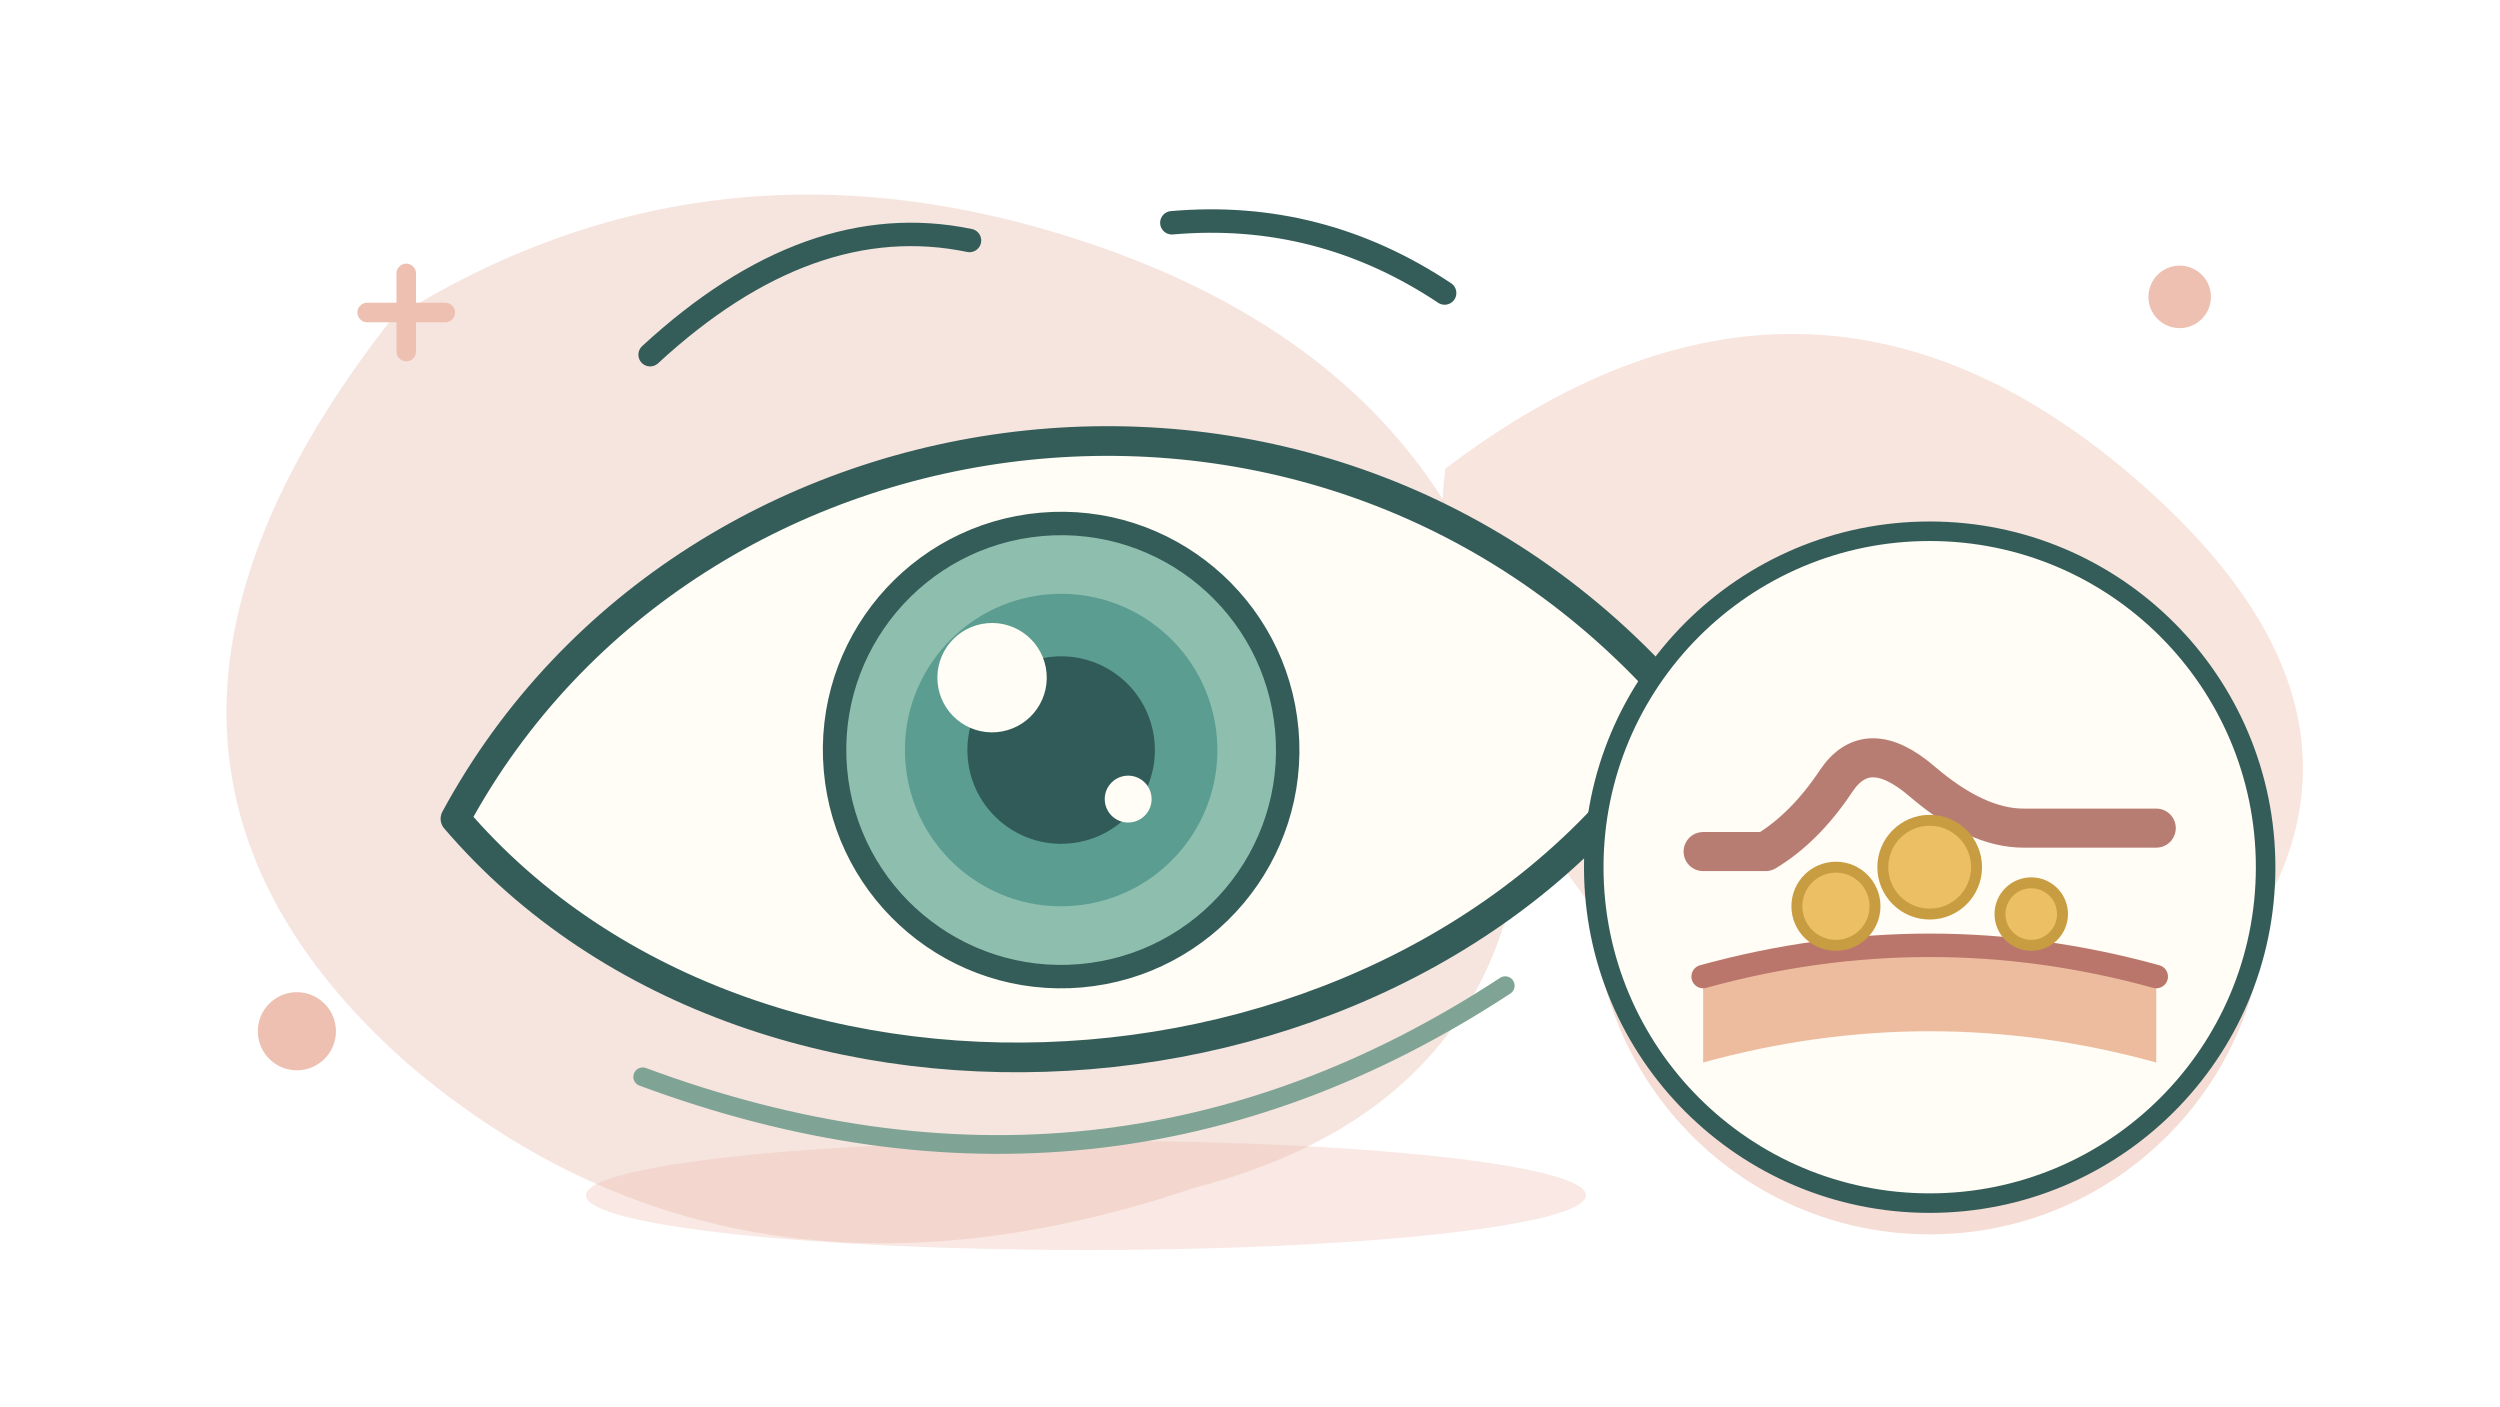
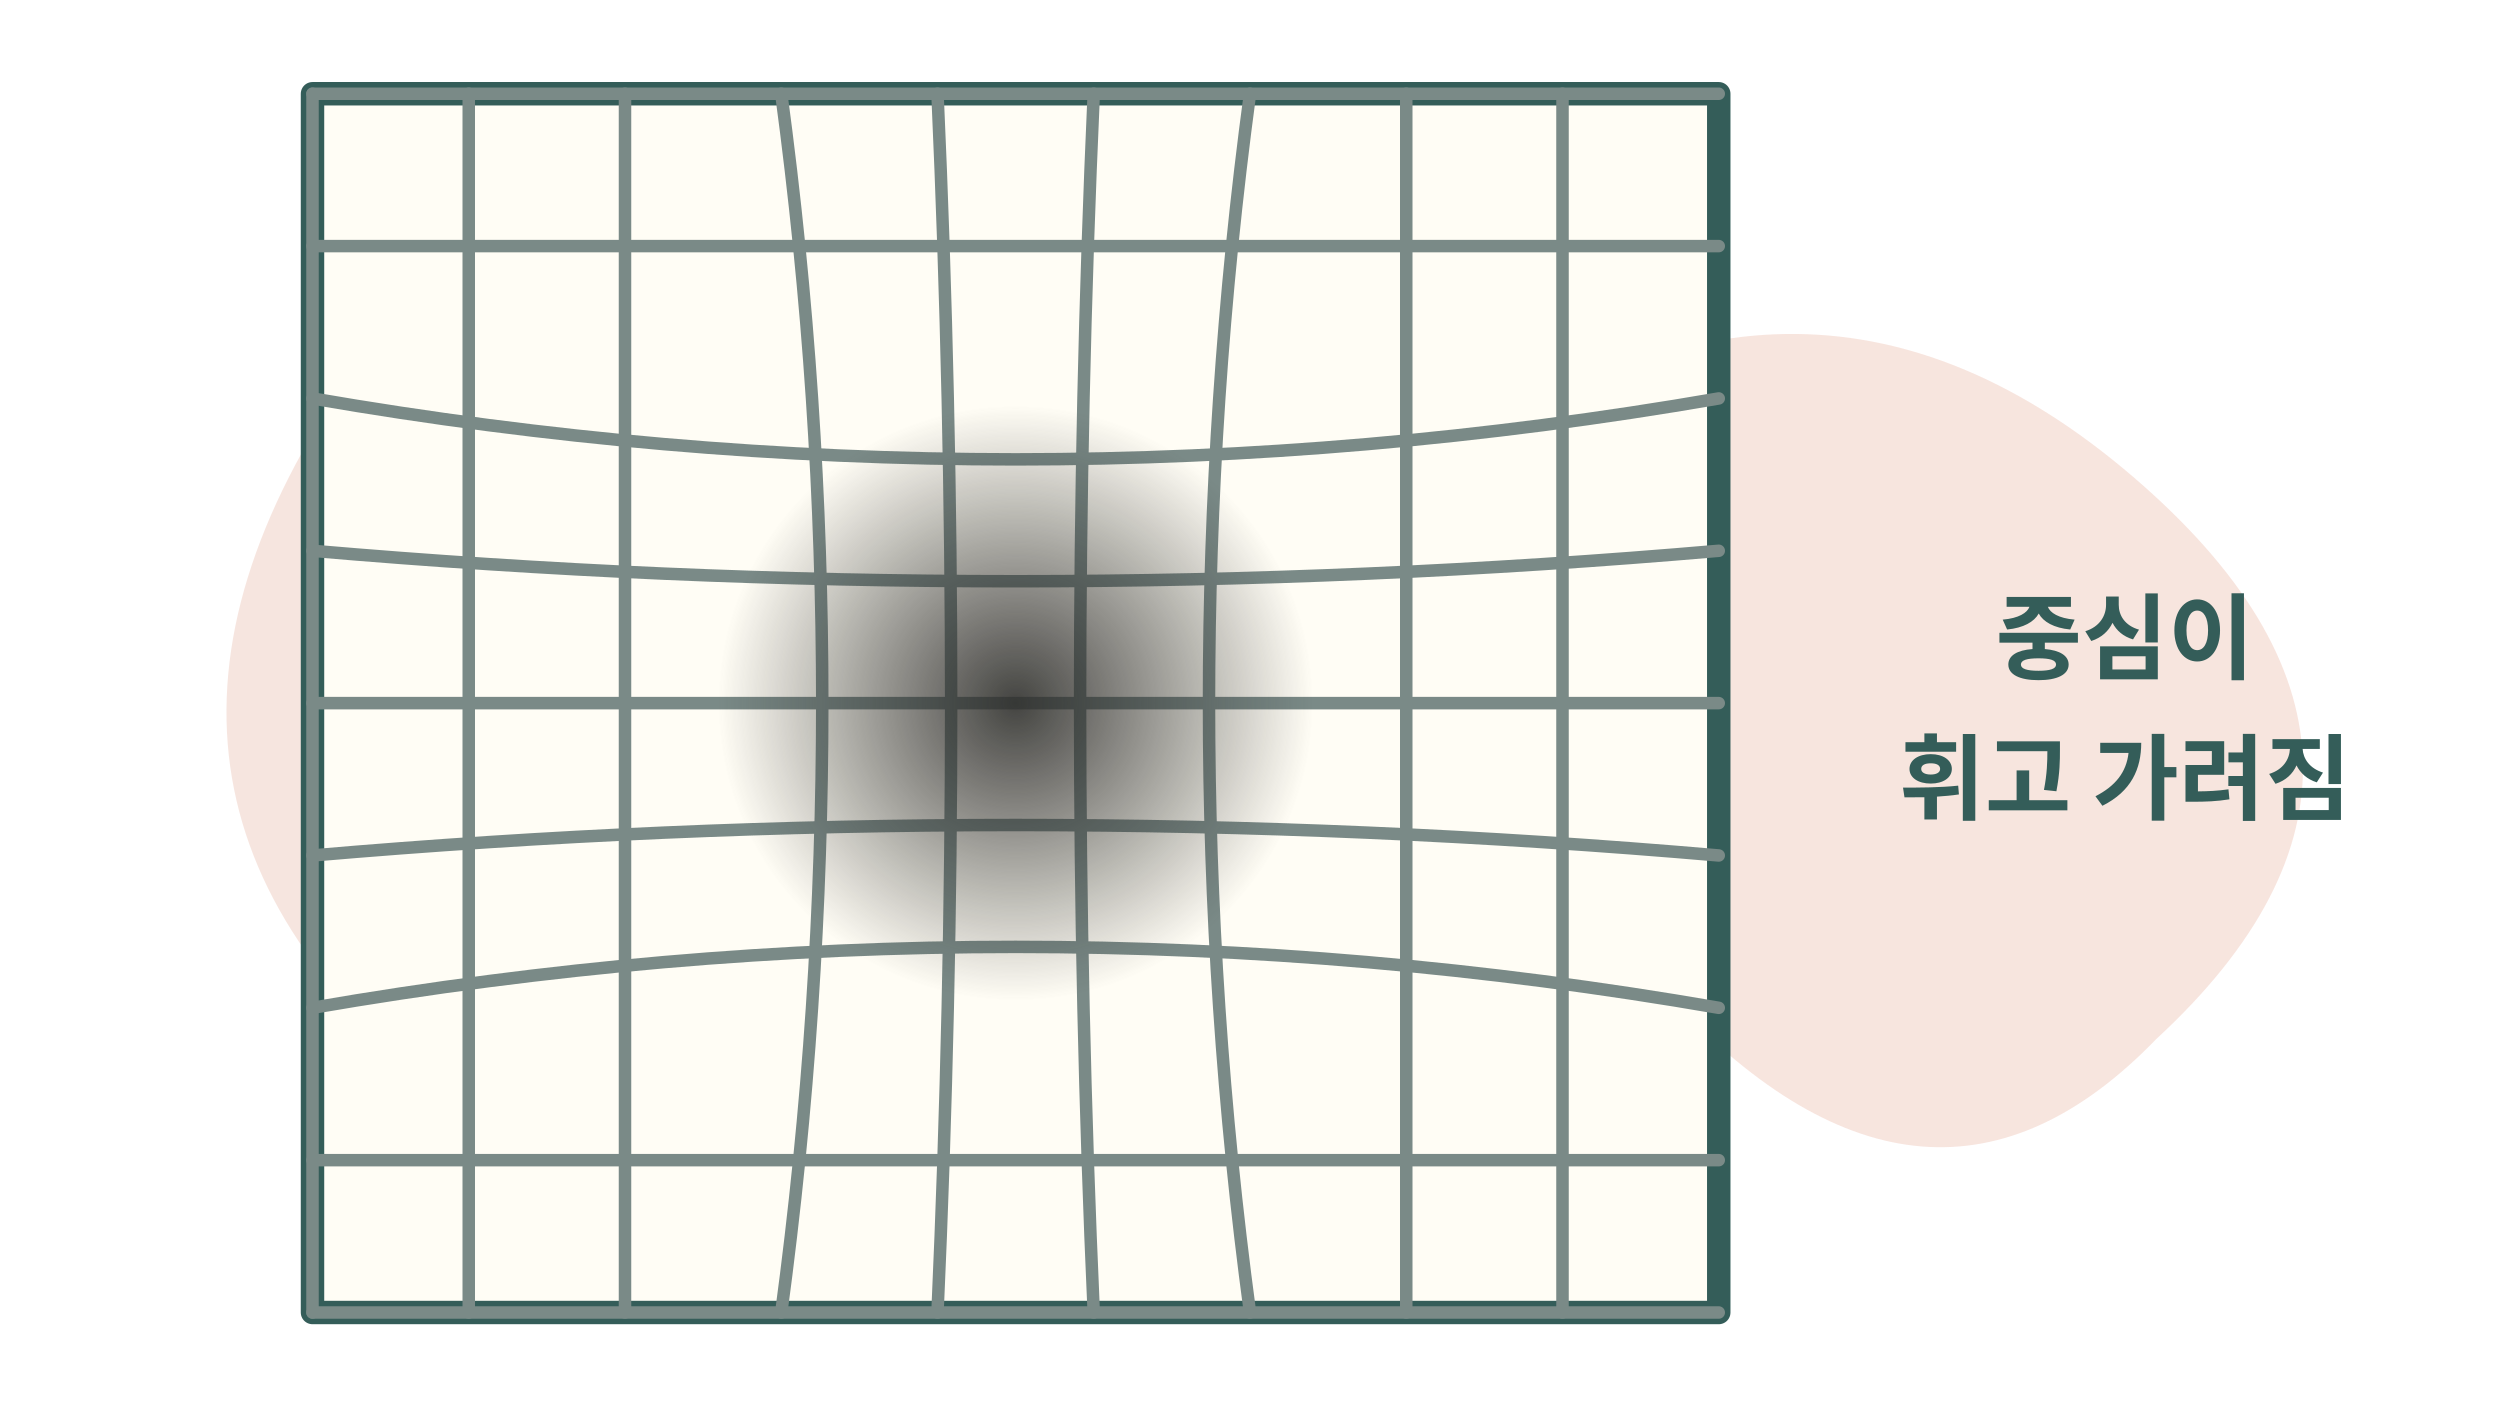
<svg xmlns="http://www.w3.org/2000/svg" viewBox="0 0 320 180" fill="none" stroke-linecap="round" stroke-linejoin="round">
  <path d="M50 41Q91 15 139 31t56 60q4 49-42 61-59 20-101-16Q7 96 50 41Z" fill="#f6e5df" />
  <path d="M185 60q46-35 88 1t3 72q-29 30-62-5t-29-68Z" fill="#edc0b1" opacity=".42" />
-   <ellipse cx="139" cy="153" rx="64" ry="7" fill="#edc0b1" opacity=".36" />
-   <circle cx="279" cy="38" r="4" fill="#edc0b1" stroke="none" stroke-width="0" />
-   <circle cx="38" cy="132" r="5" fill="#edc0b1" stroke="none" stroke-width="0" />
-   <path d="M52 35v10m-5-5h10" fill="none" stroke="#edc0b1" stroke-width="2.5" />
-   <g transform="translate(136 98) rotate(-5) scale(1)">
-     <defs>
-       <clipPath id="white">
-         <path d="M-78 0C-43-53 40-57 80 0C43 50-43 49-78 0Z" />
-       </clipPath>
-     </defs>
-     <path d="M-78 0C-43-53 40-57 80 0C43 50-43 49-78 0Z" fill="#fffdf5" stroke="#345d59" stroke-width="3.8" />
-     <g transform="translate(0 0)">
-       <circle cx="0" cy="-2" r="29" fill="#8ebfae" stroke="#345d59" stroke-width="3" />
-       <circle cx="0" cy="-2" r="20" fill="#5b9d91" stroke="none" stroke-width="0" />
-       <circle cx="0" cy="-2" r="12" fill="#315b58" stroke="none" stroke-width="0" />
-       <circle cx="-8" cy="-12" r="7" fill="#fffdf5" stroke="none" stroke-width="0" />
-       <circle cx="8" cy="5" r="3" fill="#fffdf5" stroke="none" stroke-width="0" />
-     </g>
-     <path d="M-57 35q57 27 111-2" fill="none" stroke="#7fa394" stroke-width="2.4" />
-     <path d="M-48-57q22-17 42-11M20-68q19 0 34 12" fill="none" stroke="#345d59" stroke-width="3" />
-   </g>
-   <g transform="translate(247 111)">
-     <circle cy="4" r="43" fill="#edc0b1" opacity=".55" />
-     <circle r="43" fill="#fffdf5" stroke="#345d59" stroke-width="2.5" />
-     <path d="M-29 15q29-9 58 0v10q-29-8-58 0Z" fill="#edbc9f" />
-     <path d="M-29 14q29-8 58 0" fill="none" stroke="#bb766b" stroke-width="3" />
-     <path d="M-29-2h8q5-3 9-9t11 0 13 6h17" fill="none" stroke="#b77d73" stroke-width="5" />
-     <circle cx="-12" cy="5" r="5" fill="#edbf65" stroke="#c89d42" stroke-width="1.4" />
-     <circle cx="0" cy="0" r="6" fill="#edbf65" stroke="#c89d42" stroke-width="1.4" />
-     <circle cx="13" cy="6" r="4" fill="#edbf65" stroke="#c89d42" stroke-width="1.4" />
-   </g>
+   <rect x="40" y="12" width="180" height="156" fill="#fffdf5" stroke="#345d59" stroke-width="3" />
+   <path d="M40 12Q40 90 40 168" fill="none" stroke="#7a8a87" stroke-width="1.6" />
+   <path d="M40 12Q130 12 220 12" fill="none" stroke="#7a8a87" stroke-width="1.6" />
+   <path d="M60 12Q60 90 60 168" fill="none" stroke="#7a8a87" stroke-width="1.6" />
+   <path d="M40 31.5Q130 31.5 220 31.5" fill="none" stroke="#7a8a87" stroke-width="1.6" />
+   <path d="M80 12Q80 90 80 168" fill="none" stroke="#7a8a87" stroke-width="1.6" />
+   <path d="M40 51Q130 66.6 220 51" fill="none" stroke="#7a8a87" stroke-width="1.6" />
+   <path d="M100 12Q110.5 90 100 168" fill="none" stroke="#7a8a87" stroke-width="1.6" />
+   <path d="M40 70.5Q130 78.3 220 70.5" fill="none" stroke="#7a8a87" stroke-width="1.6" />
+   <path d="M120 12Q123.5 90 120 168" fill="none" stroke="#7a8a87" stroke-width="1.6" />
+   <path d="M40 90Q130 90 220 90" fill="none" stroke="#7a8a87" stroke-width="1.6" />
+   <path d="M140 12Q136.5 90 140 168" fill="none" stroke="#7a8a87" stroke-width="1.6" />
+   <path d="M40 109.5Q130 101.7 220 109.5" fill="none" stroke="#7a8a87" stroke-width="1.6" />
+   <path d="M160 12Q149.5 90 160 168" fill="none" stroke="#7a8a87" stroke-width="1.6" />
+   <path d="M40 129Q130 113.4 220 129" fill="none" stroke="#7a8a87" stroke-width="1.6" />
+   <path d="M180 12Q180 90 180 168" fill="none" stroke="#7a8a87" stroke-width="1.6" />
+   <path d="M40 148.5Q130 148.5 220 148.5" fill="none" stroke="#7a8a87" stroke-width="1.6" />
+   <path d="M200 12Q200 90 200 168" fill="none" stroke="#7a8a87" stroke-width="1.6" />
+   <path d="M40 168Q130 168 220 168" fill="none" stroke="#7a8a87" stroke-width="1.6" />
+   <defs>
+     <radialGradient id="amd-dark">
+       <stop offset="0" stop-color="#2f2f2d" stop-opacity=".9" />
+       <stop offset="1" stop-color="#2f2f2d" stop-opacity="0" />
+     </radialGradient>
+   </defs>
+   <circle cx="130" cy="90" r="38" fill="url(#amd-dark)" stroke="none" stroke-width="0" />
+   <text x="272" y="86" font-family="'Noto Sans KR','Apple SD Gothic Neo','Malgun Gothic',sans-serif" font-size="12" font-weight="700" fill="#345d59" text-anchor="middle">중심이</text>
+   <text x="272" y="104" font-family="'Noto Sans KR','Apple SD Gothic Neo','Malgun Gothic',sans-serif" font-size="12" font-weight="700" fill="#345d59" text-anchor="middle">휘고 가려짐</text>
</svg>
